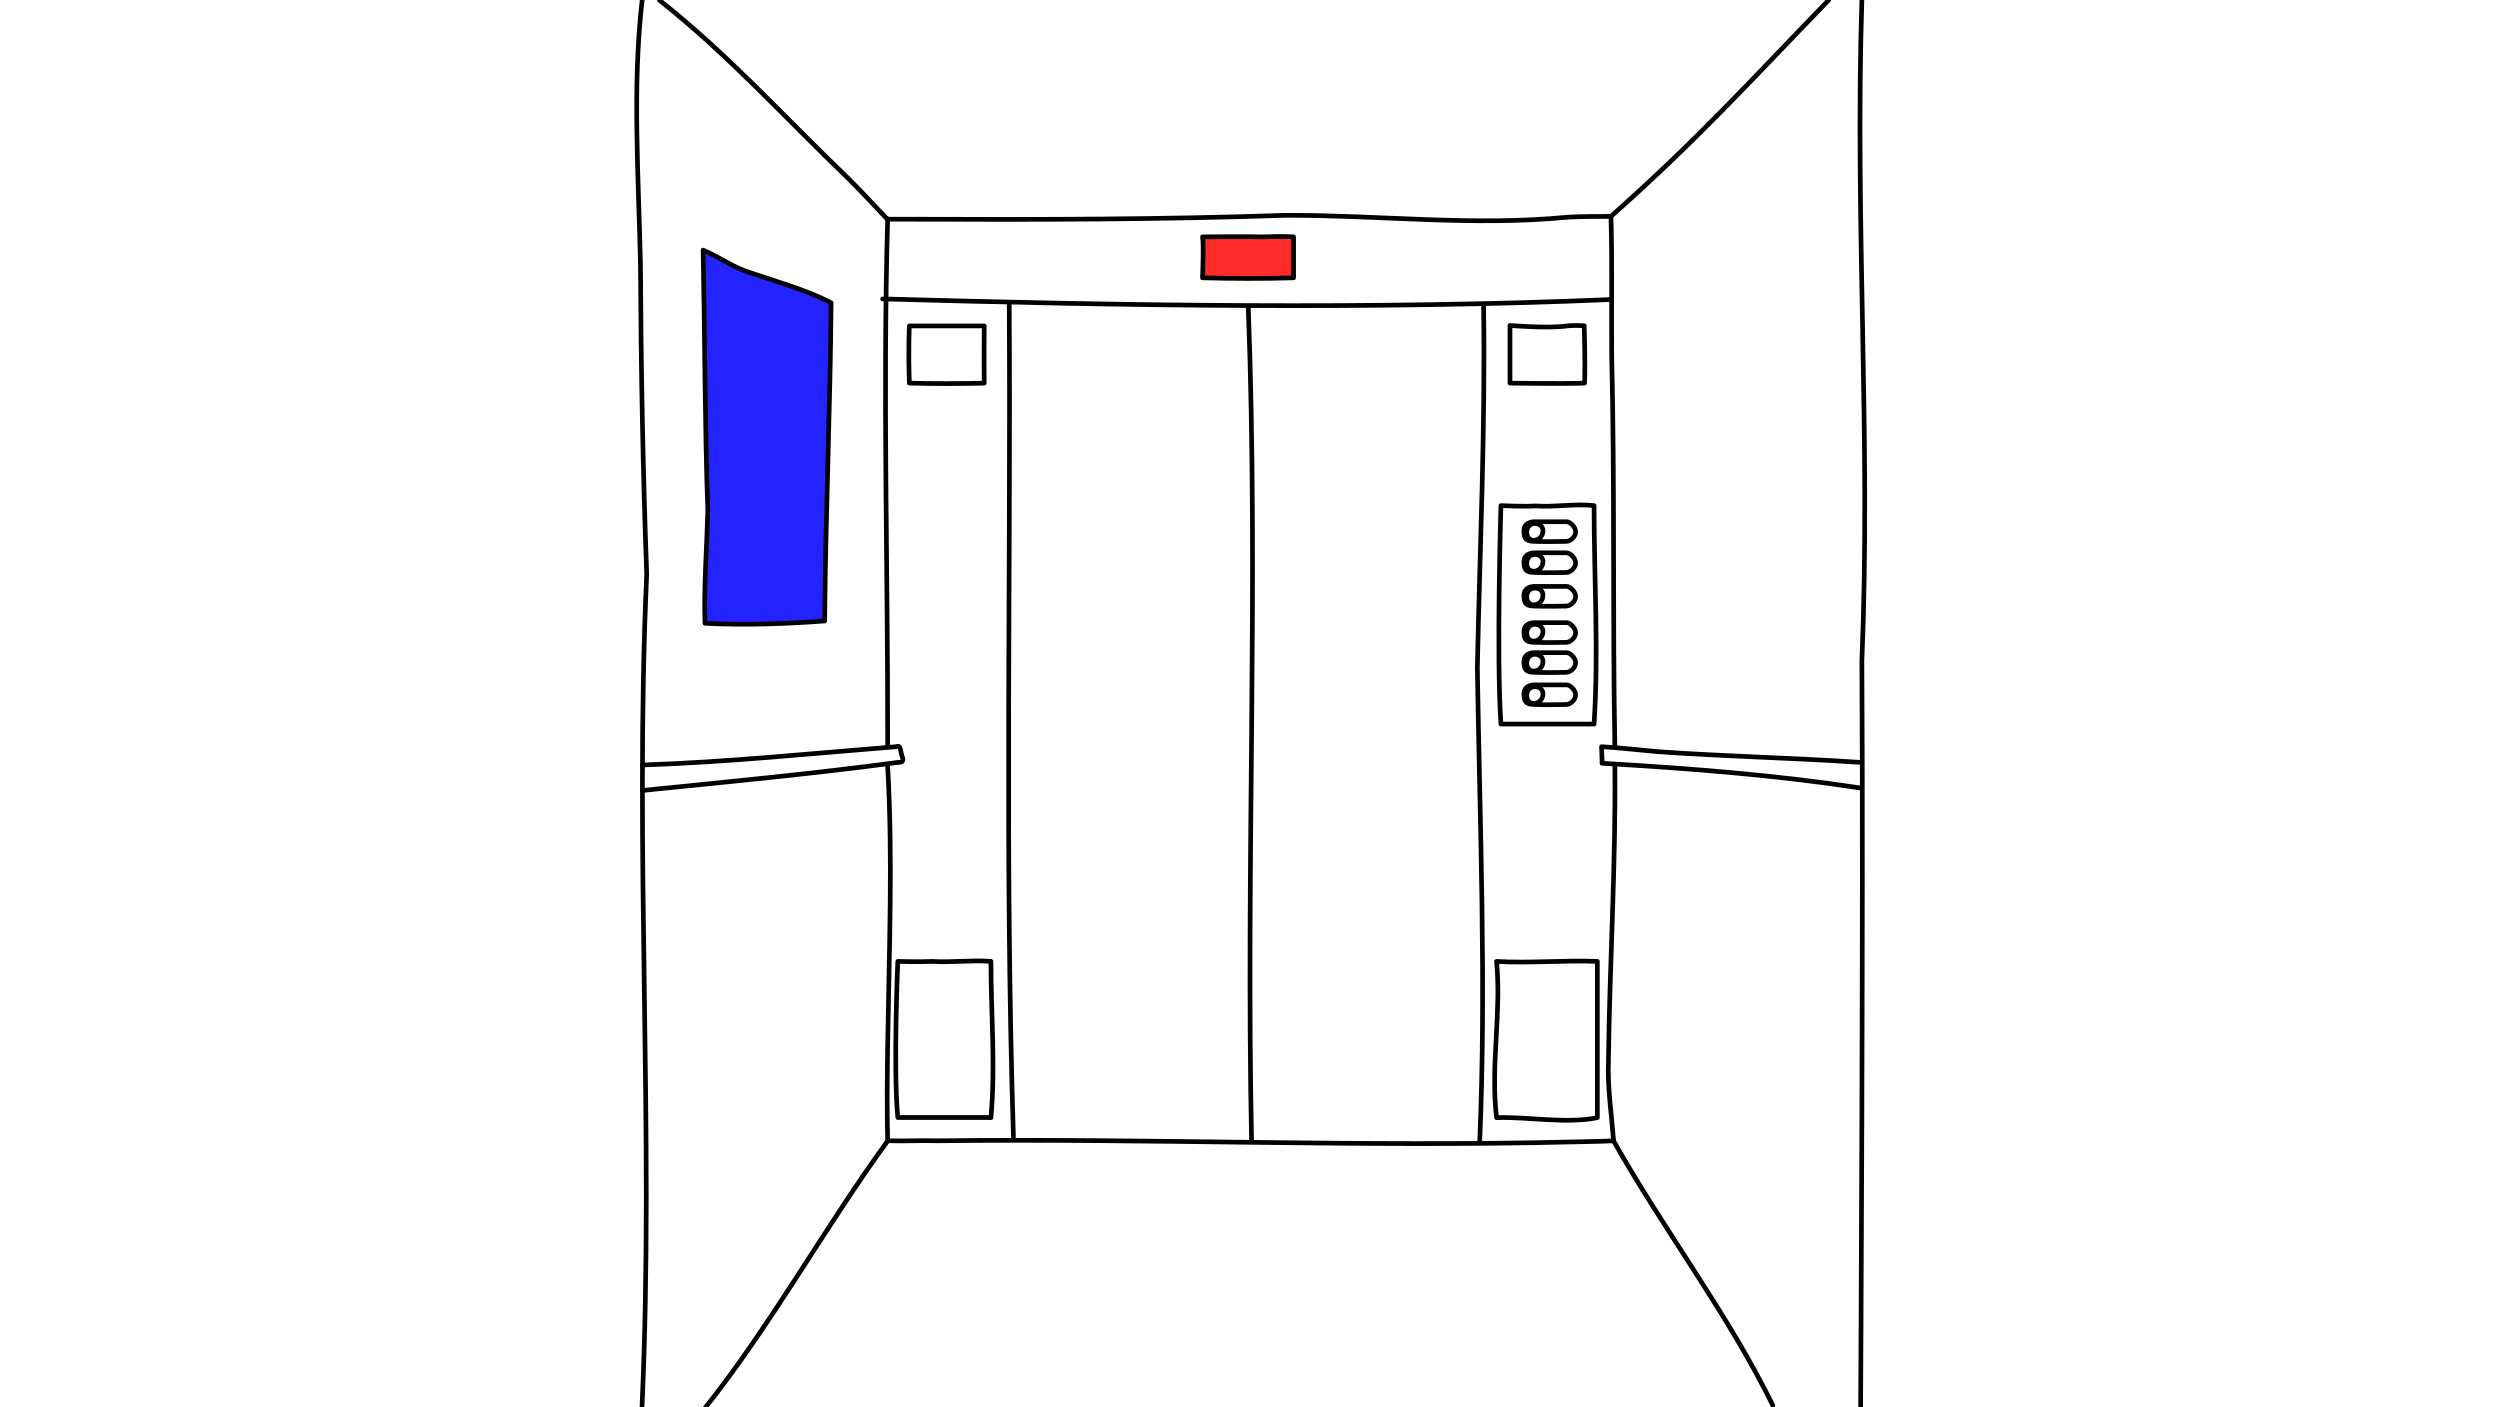
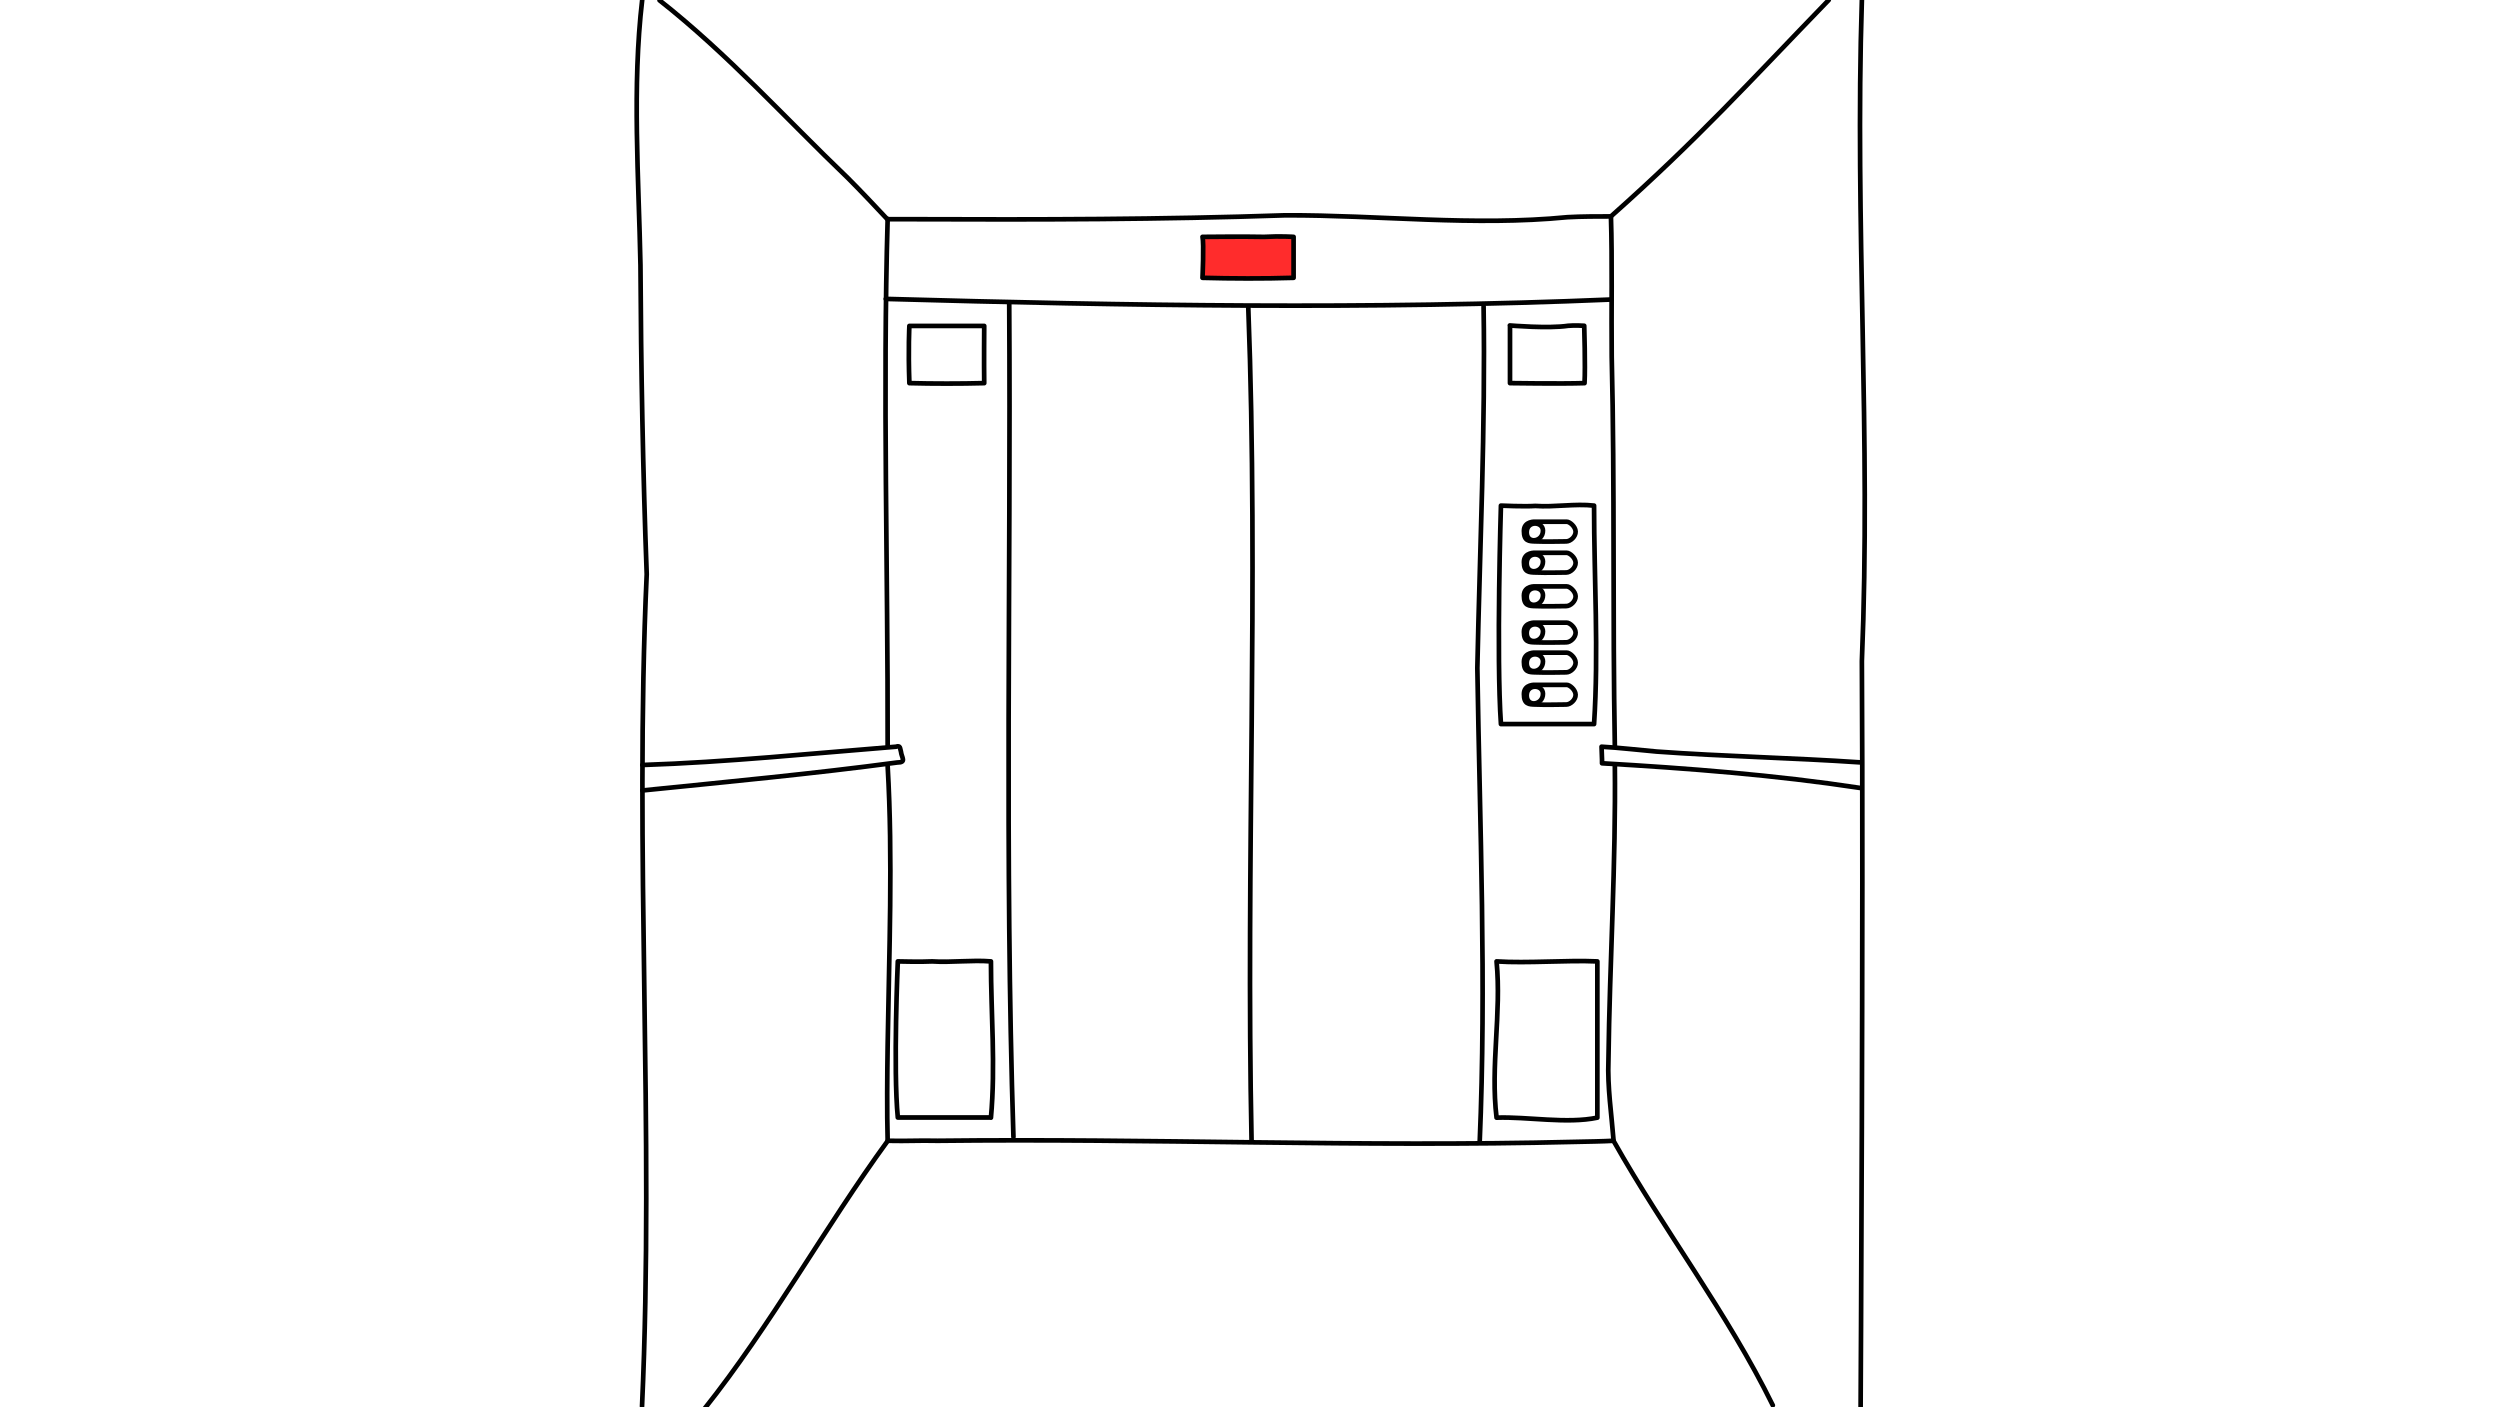
<svg xmlns="http://www.w3.org/2000/svg" id="Ebene_1" version="1.1" viewBox="0 0 1600 900">
  <defs>
    <style>
      .st0, .st1 {
        fill: none;
      }

-       .st1, .st2, .st3 {
+       .st1, .st2 {
        stroke: #000;
        stroke-linecap: round;
        stroke-linejoin: round;
        stroke-width: 3px;
      }

      .st2 {
-         fill: #2323ff;
-       }
- 
-       .st3 {
        fill: #ff2c2c;
      }
    </style>
  </defs>
  <path id="STROKE_013db70b-df31-4fdb-b11b-c7fddbe5fe91" class="st1" d="M1032.7,730.2c32.3,57.4,72.8,110,101.9,169.2" />
  <path id="STROKE_235e3a1d-2595-4fe5-b798-2b67b94fd407" class="st1" d="M1031.1,138.4c55.8-49.6,87.4-84.8,139.3-138.4" />
  <path id="STROKE_a9689fb8-dd6d-4fcd-9289-e4cdeb8006bd" class="st1" d="M1033.5,477.9c-1.5-83.5,0-166.3-2-249.6-.3-29,.4-61-.5-89.8-8.2,0-18.9,0-27.8.5-60.3,5.9-120.3-1.4-180.7-1.2-79,2.7-158.1,2.8-237.1,2.5h-17.5c-7.1-7.6-17.2-18.3-25.2-26.3C502.6,75.6,465.7,34.5,422.1.2" />
  <path id="STROKE_cde62bb0-55ac-44a6-9f93-9252f62fda7f" class="st1" d="M568.1,730.2c-40,54.9-75,118.4-117.4,171.6" />
  <path class="st1" d="M568.1,490.3c3.4,60.1.9,118.5,0,178.8-.3,18.5-.5,42.4,0,61,13.5.3,18.9-.3,32,0,136.2-1.6,270.5,4.1,407.6.7,8.5-.2,17.7-.3,25-.7-1.3-16.8-4-34.4-3.3-51.4.8-63.4,4.8-125.8,4.1-189.4" />
  <path class="st1" d="M568.1,140.1c-3.2,111,.2,225.8,0,336.9" />
-   <path id="STROKE_5be79f4e-8b2a-4b3c-9b24-9b235c40329e" class="st1" d="M1031.1,191.7c-154.1,6.5-312.1,3.9-466.2-.4" />
-   <path id="STROKE_b55820a3-2133-4ccb-ac8d-f2d818da5eaa" class="st3" d="M769.6,151.6c1,4.2,0,26.2,0,26.2,18.2.5,39.3.6,58.3,0v-26.2s-8.2-.6-18.9,0c-11.5-.3-39.4,0-39.4,0h0Z" />
+   <path id="STROKE_5be79f4e-8b2a-4b3c-9b24-9b235c40329e" class="st1" d="M1031.1,191.7c-154.1,6.5-310.1,3.9-464.2-.4" />
+   <path id="STROKE_b55820a3-2133-4ccb-ac8d-f2d818da5eaa" class="st2" d="M769.6,151.6c1,4.2,0,26.2,0,26.2,18.2.5,39.3.6,58.3,0v-26.2s-8.2-.6-18.9,0c-11.5-.3-39.4,0-39.4,0h0Z" />
  <path id="STROKE_6a05da35-884d-40e2-8a5a-d7b0a6b9b219" class="st1" d="M645.9,193.5c1.1,178-3,356,2.7,534.1" />
  <path id="STROKE_1d37e737-f145-401e-9ead-e8f699ad6ce5" class="st1" d="M798.9,196.8c6.7,177.6-1.6,355.5,2.1,533.3" />
  <path id="STROKE_34ff54d9-ec34-4ac2-b4f9-e627f4736ff6" class="st1" d="M949.5,196.2c1.2,77.2-2.4,154-4,231.3,1.6,101.8,5.8,201.8,1.5,303.6" />
  <path id="STROKE_d3800e56-9d10-4000-95f6-895428339d74" class="st1" d="M411,0c-6.5,55.6-2.2,114.1-1.1,169.8.3,64.5,1.6,133.1,4,197.7-8.1,177.1,5,355.3-3,532.5" />
  <path id="STROKE_72a9b6ff-219c-48a7-870d-0730a757a552" class="st1" d="M1191.6,0c-4.6,143.3,5.9,279.6,0,423.1,1,158.8-.8,477.6-.8,477.6" />
  <path id="STROKE_adcae411-31f2-4c74-b9ae-872f813b3a6d" class="st1" d="M411.1,505.9c54.1-5.5,109.2-10.7,163.1-17.9,6.2,0,2.8-3.1,2.4-7-.7-2.1-.2-4.1-3.2-3.1-53.9,4.3-108.1,9.9-162.3,11.7" />
  <path id="STROKE_a638b487-3fe9-4932-91ab-188fbfe9d3d1" class="st1" d="M1190.2,487.9c-42.7-2.9-87.3-3.8-130-6.9-11.5-1-23.8-2.5-35.2-3.1,0,2.9.4,8,.3,10.6,55.1,3.2,110.7,7.5,165.3,15.8" />
  <path id="STROKE_3d5c9387-bf2b-4f3e-8762-dff0c353bbe8" class="st1" d="M634.2,715.3c3-33.2,0-66.7,0-100-12.1-1-25.4.8-37.6,0-6.9.4-22,0-22,0,0,0-3,69,0,99.9h59.6Z" />
  <path id="STROKE_8415b829-b5f6-4ae1-8704-1d41fbd04cb6" class="st1" d="M582,245.2c15.3.4,32.5.4,47.9,0-.2-12.1,0-36.6,0-36.6h-47.9s-.8,15,0,36.6h0Z" />
  <path id="STROKE_c0412c42-0fa8-4df8-b1f1-f4dbf5506879" class="st1" d="M966.4,208.3v36.9s33,.5,47.7,0c.6-10.6-.2-36.7-.2-36.7,0,0-6.2-.4-10.3,0-12.4,1.9-37.3-.2-37.3-.2h0Z" />
  <path id="STROKE_1325fbc5-9560-402c-8454-c524e566e8f8" class="st1" d="M1022.3,715.3c-19.4,4.1-44.7-.7-64.5,0-4-33.2,3.2-66.7,0-100,19.8,1.3,44.7-.9,64.5,0v100Z" />
  <g>
    <path id="STROKE_2cf7b7ea-02ea-4e4b-9067-375ab24d574b" class="st1" d="M987.5,339.6c0-5.9-10.4-6.6-10.4,1.1s10.4,6.2,10.4-1.1Z" />
    <path id="STROKE_6bbfe406-a6fc-4f14-98bb-cbe6b804fa28" class="st1" d="M1002.4,346.5c2.7,0,6.1-3.1,6-6.3s-3.8-6.3-5.7-6.3h-20s-7.4-.6-7.4,5.9,3.1,6.6,7.5,6.7c6.9.3,15.7,0,19.5,0h.1Z" />
    <path id="STROKE_2cf7b7ea-02ea-4e4b-9067-375ab24d574b1" class="st1" d="M987.5,359.4c0-5.9-10.4-6.6-10.4,1.1s10.4,6.2,10.4-1.1Z" />
    <path id="STROKE_6bbfe406-a6fc-4f14-98bb-cbe6b804fa281" class="st1" d="M1002.4,366.4c2.7,0,6.1-3.1,6-6.3s-3.8-6.3-5.7-6.3h-20s-7.4-.6-7.4,5.9,3.1,6.6,7.5,6.7c6.9.3,15.7,0,19.5,0h.1Z" />
    <path id="STROKE_2cf7b7ea-02ea-4e4b-9067-375ab24d574b2" class="st1" d="M987.5,380.9c0-5.9-10.4-6.6-10.4,1.1s10.4,6.2,10.4-1.1Z" />
    <path id="STROKE_6bbfe406-a6fc-4f14-98bb-cbe6b804fa282" class="st1" d="M1002.4,387.9c2.7,0,6.1-3.1,6-6.3s-3.8-6.3-5.7-6.3h-20s-7.4-.6-7.4,5.9,3.1,6.6,7.5,6.7c6.9.3,15.7,0,19.5,0h.1Z" />
    <path id="STROKE_2cf7b7ea-02ea-4e4b-9067-375ab24d574b3" class="st1" d="M987.5,404.1c0-5.9-10.4-6.6-10.4,1.1s10.4,6.2,10.4-1.1Z" />
    <path id="STROKE_6bbfe406-a6fc-4f14-98bb-cbe6b804fa283" class="st1" d="M1002.4,411.1c2.7,0,6.1-3.1,6-6.3s-3.8-6.3-5.7-6.3h-20s-7.4-.6-7.4,5.9,3.1,6.6,7.5,6.7c6.9.3,15.7,0,19.5,0h.1Z" />
    <path id="STROKE_2cf7b7ea-02ea-4e4b-9067-375ab24d574b4" class="st1" d="M987.5,423.3c0-5.9-10.4-6.6-10.4,1.1s10.4,6.2,10.4-1.1Z" />
    <path id="STROKE_6bbfe406-a6fc-4f14-98bb-cbe6b804fa284" class="st1" d="M1002.4,430.3c2.7,0,6.1-3.1,6-6.3s-3.8-6.3-5.7-6.3h-20s-7.4-.6-7.4,5.9,3.1,6.6,7.5,6.7c6.9.3,15.7,0,19.5,0h.1Z" />
    <path id="STROKE_2cf7b7ea-02ea-4e4b-9067-375ab24d574b5" class="st1" d="M987.5,444c0-5.9-10.4-6.6-10.4,1.1s10.4,6.2,10.4-1.1Z" />
    <path id="STROKE_6bbfe406-a6fc-4f14-98bb-cbe6b804fa285" class="st1" d="M1002.4,450.9c2.7,0,6.1-3.1,6-6.3s-3.8-6.3-5.7-6.3h-20s-7.4-.6-7.4,5.9,3.1,6.6,7.5,6.7c6.9.3,15.7,0,19.5,0h.1Z" />
    <path id="STROKE_3d5c9387-bf2b-4f3e-8762-dff0c353bbe81" class="st1" d="M1020.2,463.4c3-46.4,0-93.4,0-139.8-12.1-1.4-25.4,1.1-37.6.2-6.9.5-22-.2-22-.2,0,0-3,96.5,0,139.8h59.6Z" />
  </g>
  <path id="Knöpfe" class="st0" d="M1020.2,463.4c3-46.4,0-93.4,0-139.8-12.1-1.4-25.4,1.1-37.6.2-6.9.5-22-.2-22-.2,0,0-3,96.5,0,139.8h59.6Z" />
-   <path id="STROKE_1e45909e-9ae6-4ca2-97f0-774b4da437b2" class="st2" d="M527.8,397.3c.5-66.7,3.6-137.1,4.1-203.5-16-8.5-38.1-14.5-55.3-20.5-9.5-3.6-17.4-9.4-26.6-13.2,1.1,51.9,1.1,114.4,3,166.8-.6,22.7-2.6,49.4-1.8,72,24.7,1.3,51.6.4,76.6-1.5Z" />
</svg>
